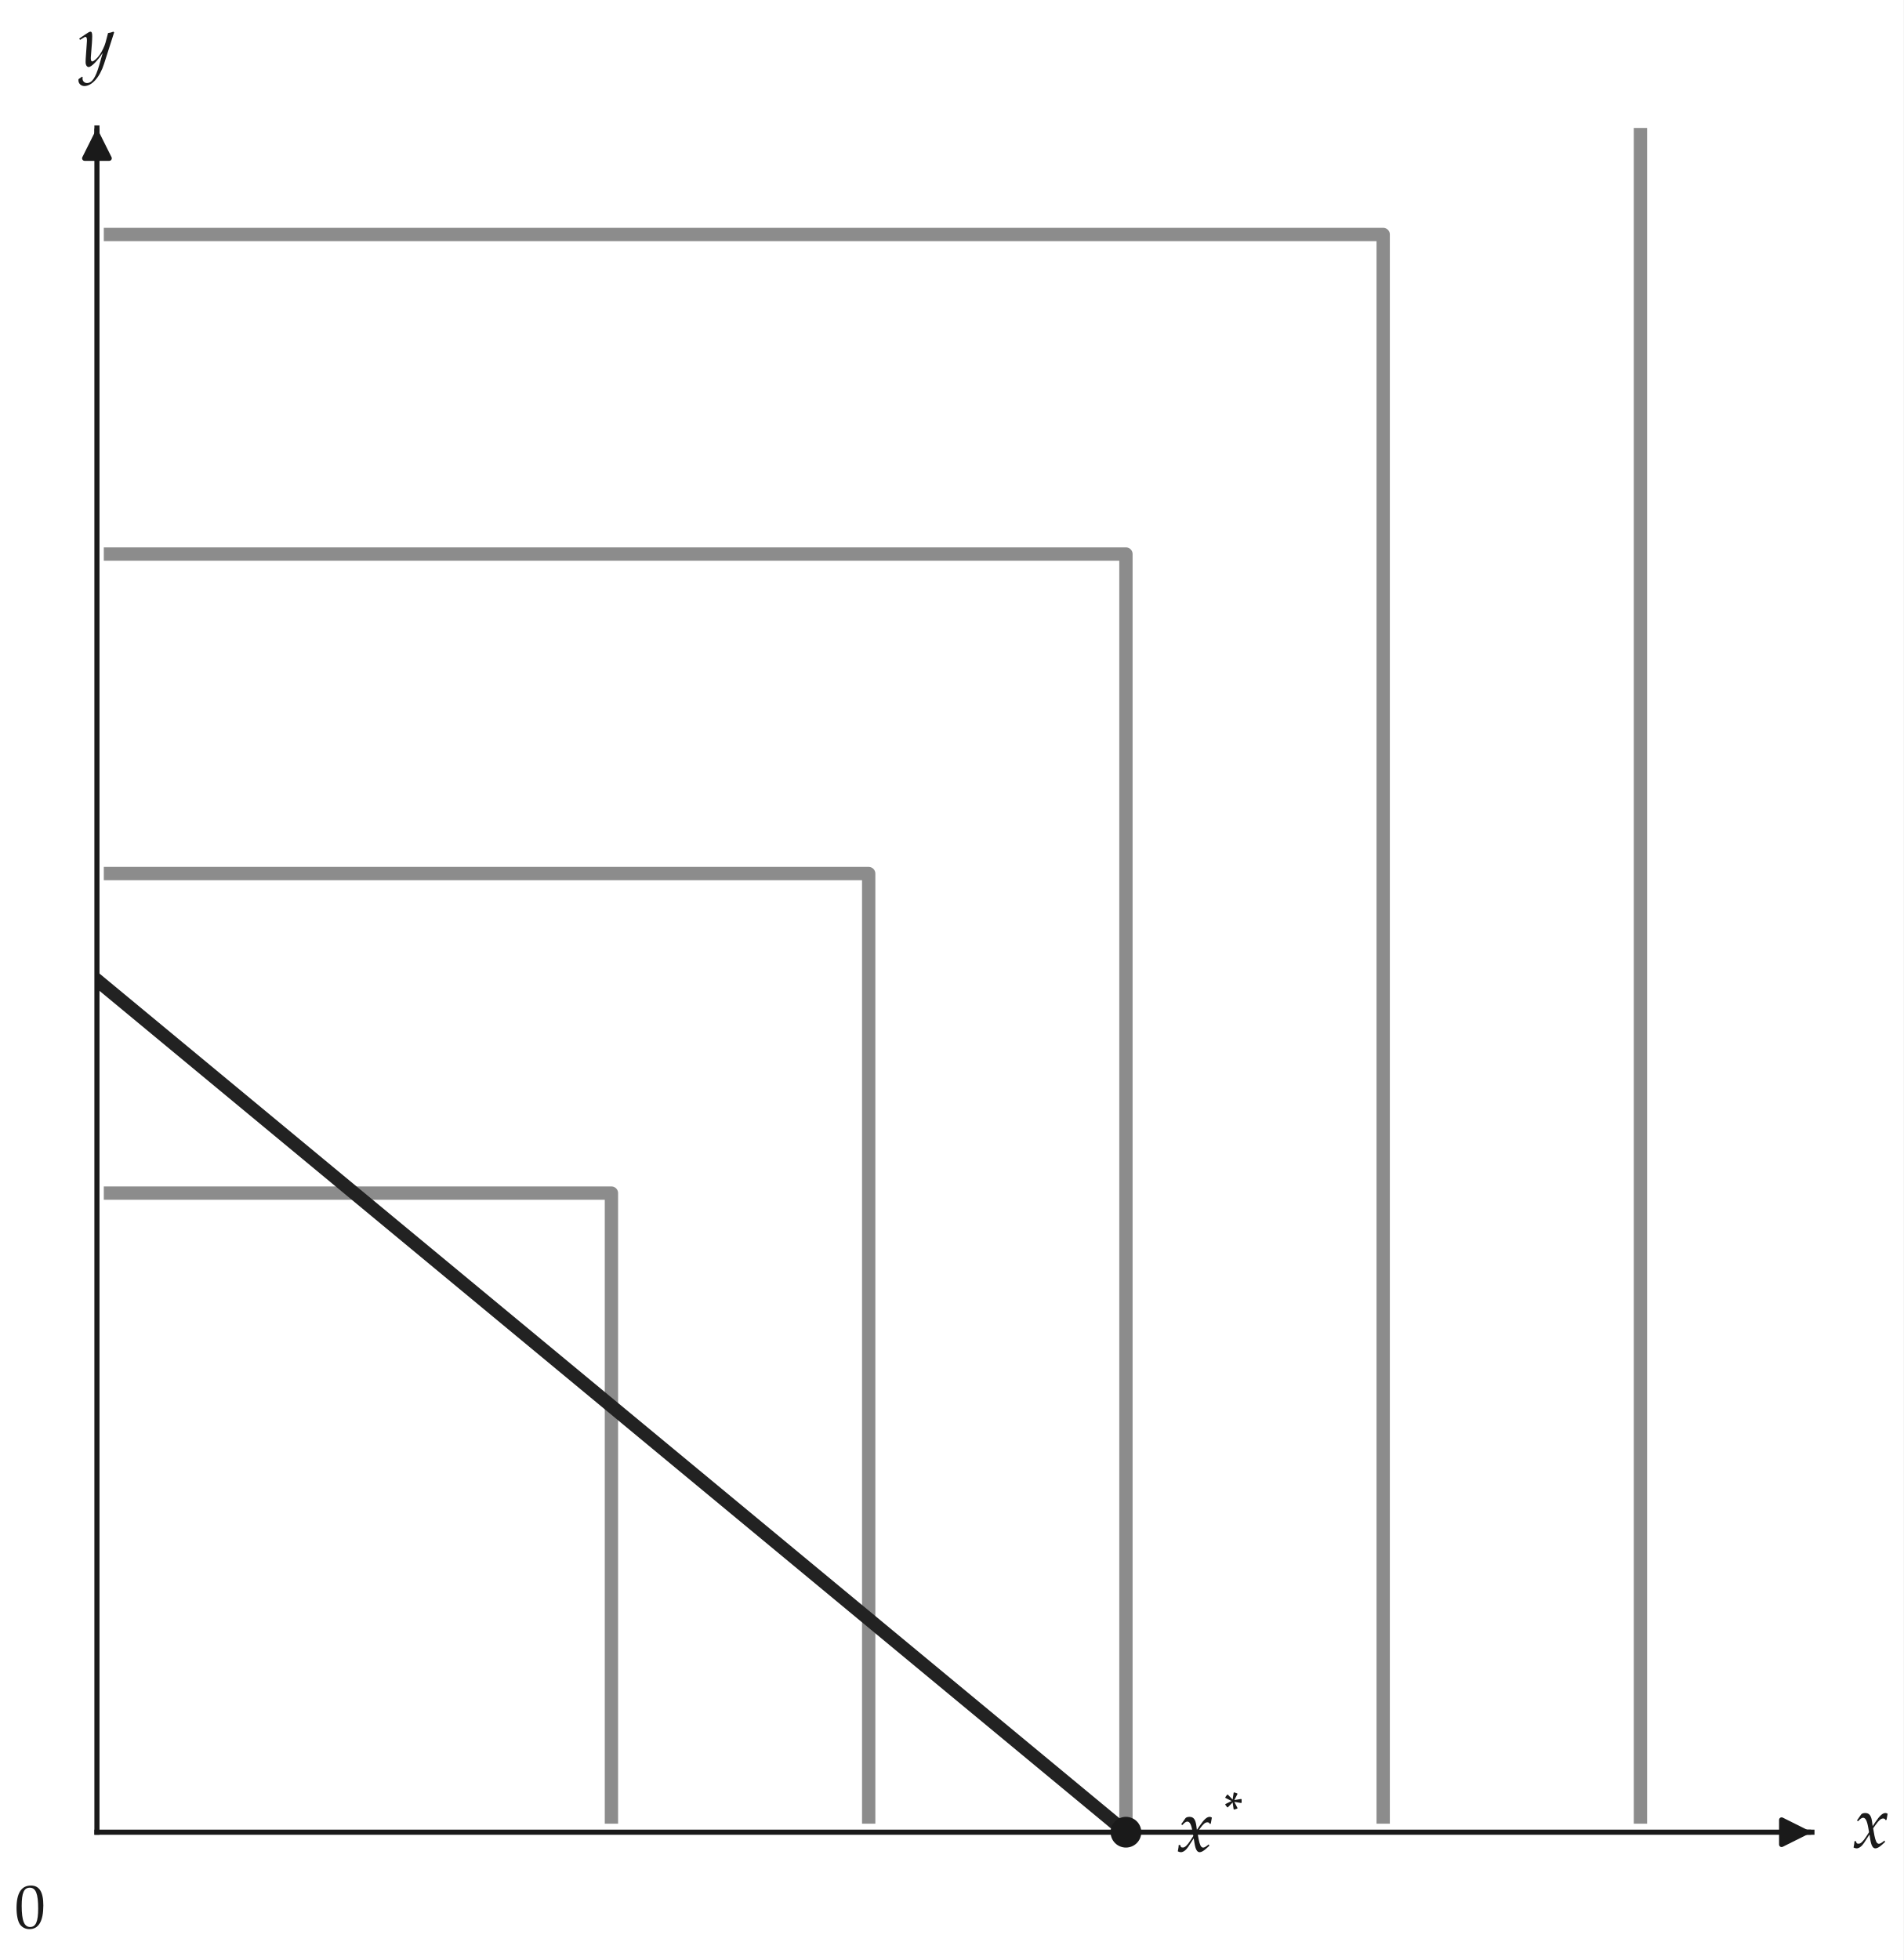
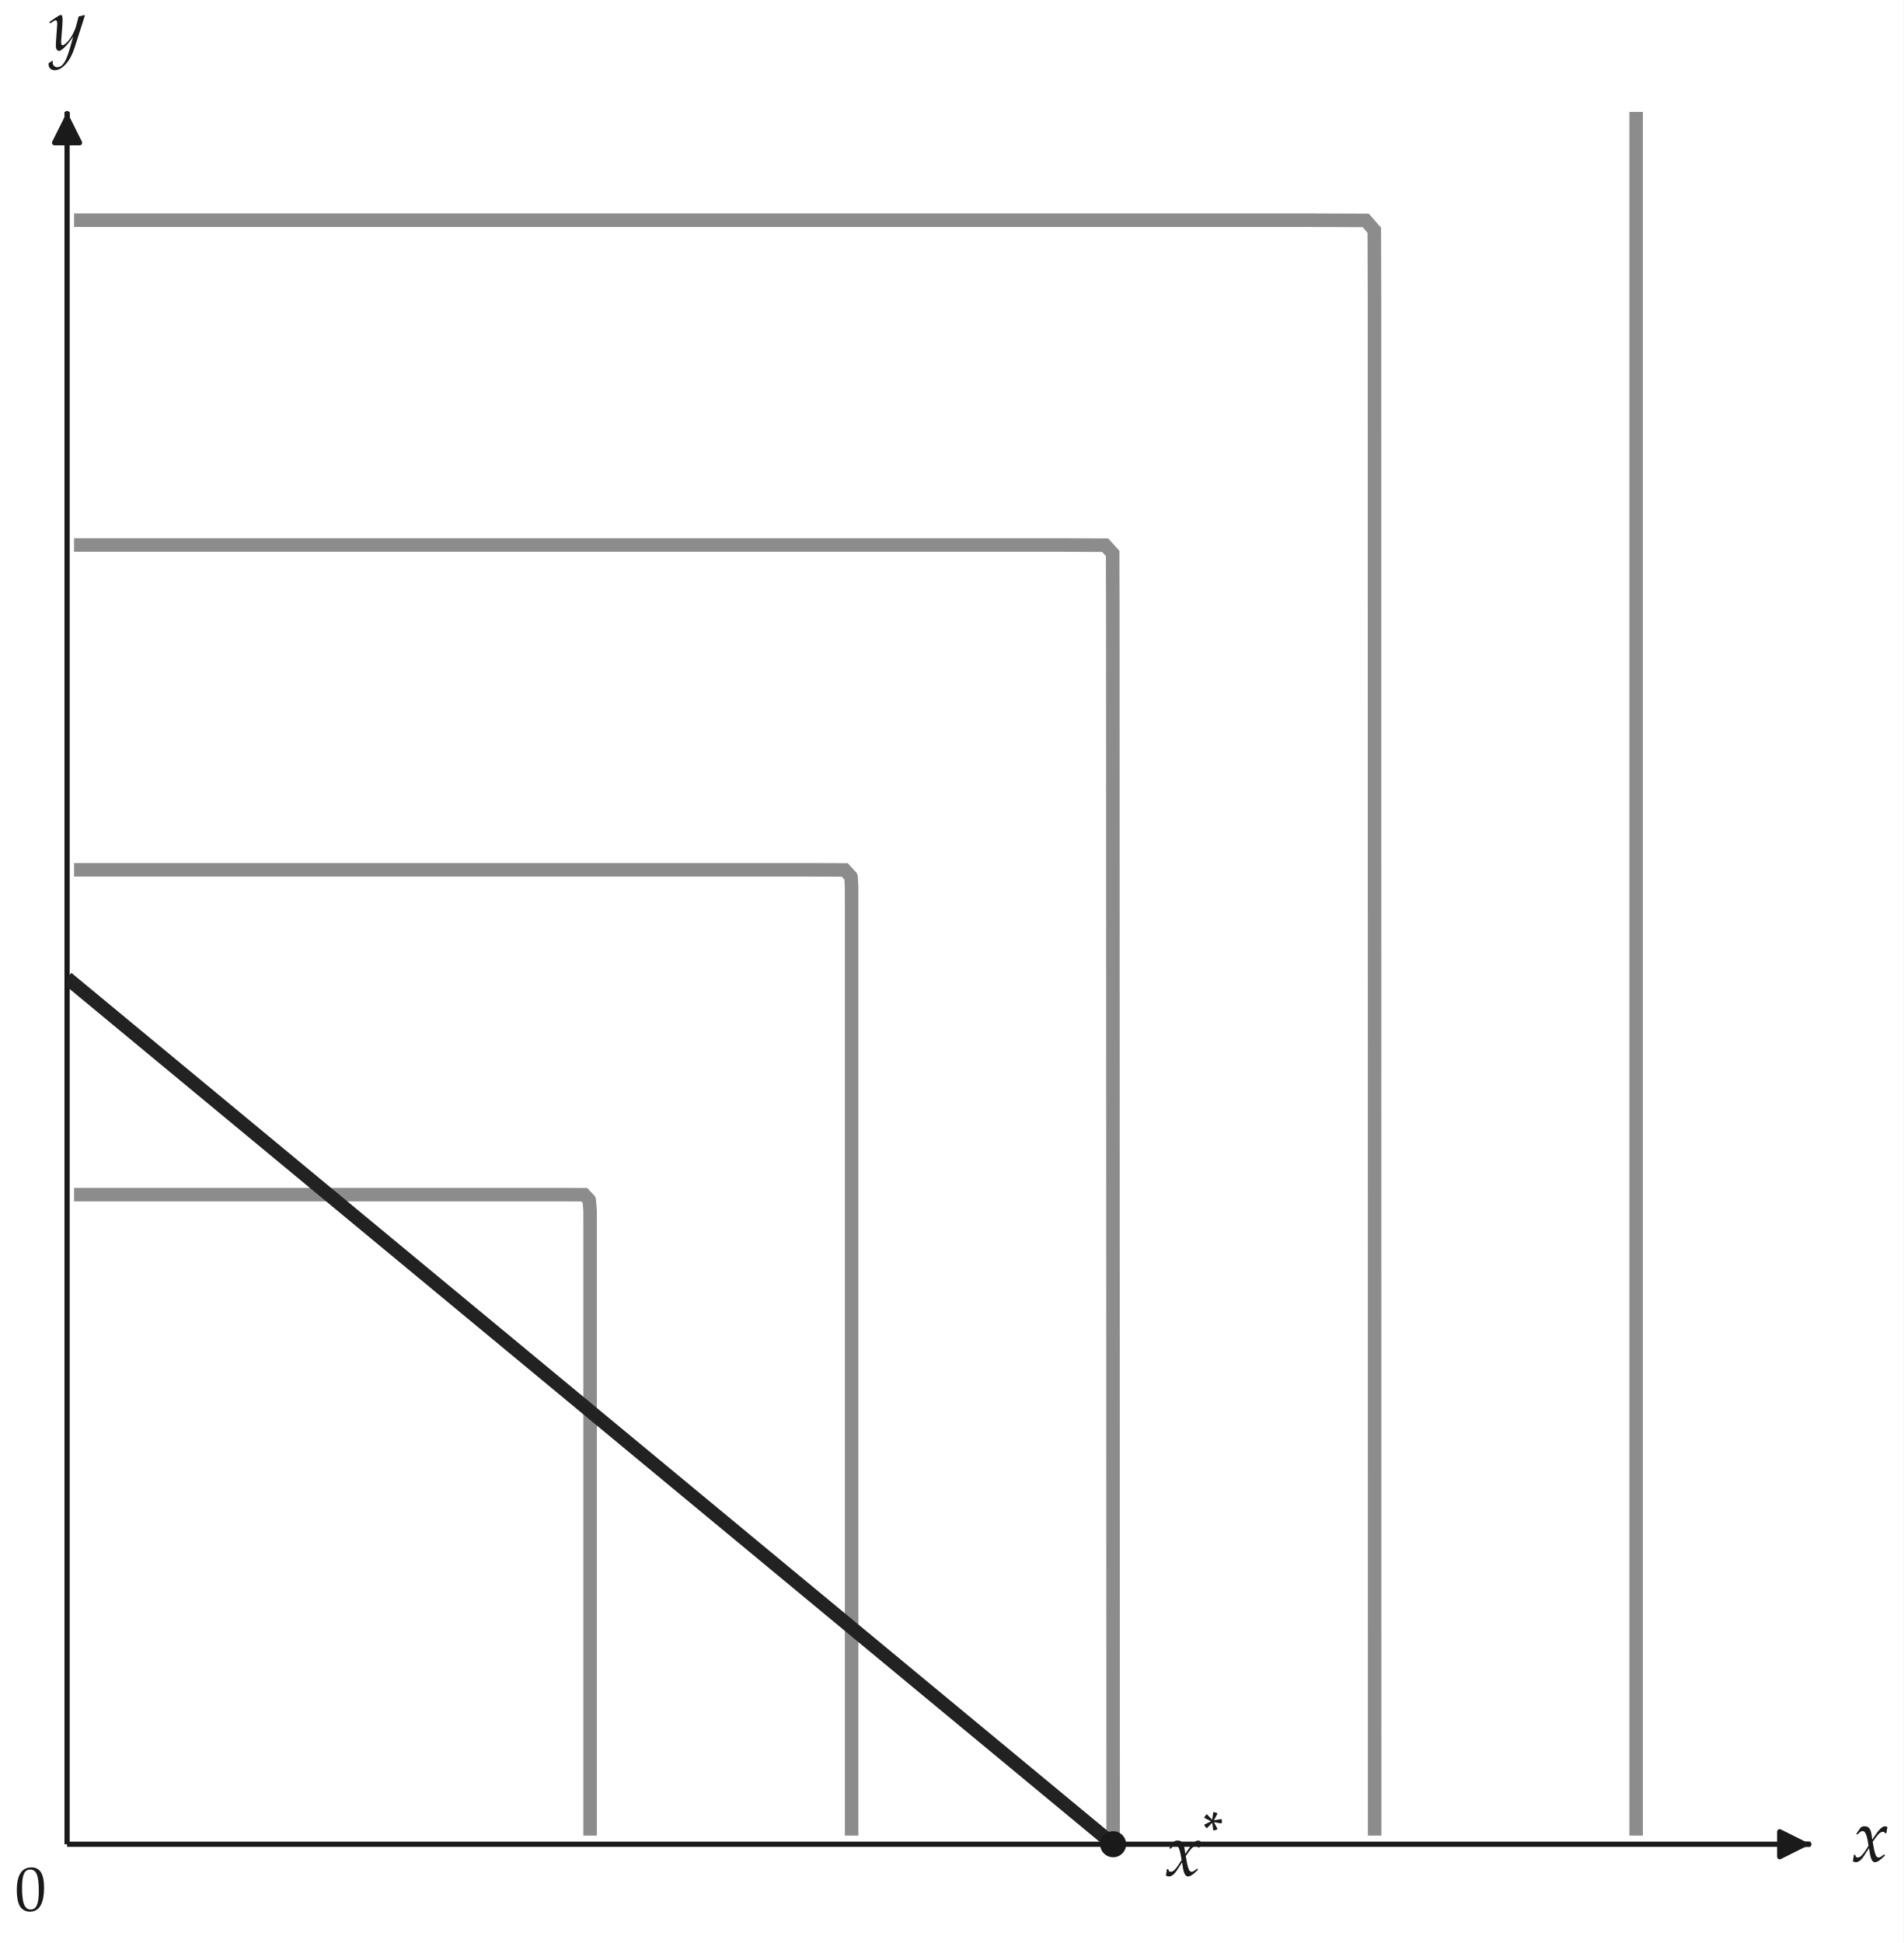
- <svg xmlns="http://www.w3.org/2000/svg" xmlns:xlink="http://www.w3.org/1999/xlink" width="371.604pt" height="382.561pt" viewBox="0 0 371.604 382.561" version="1.1">
+ <svg xmlns="http://www.w3.org/2000/svg" xmlns:xlink="http://www.w3.org/1999/xlink" width="365.56pt" height="373.096pt" viewBox="0 0 365.56 373.096" version="1.1">
  <defs>
    <style type="text/css">*{stroke-linejoin: round; stroke-linecap: butt}</style>
  </defs>
  <g id="figure_1">
    <g id="patch_1">
-       <path d="M 0 382.561  L 371.604 382.561  L 371.604 0  L 0 0  z " style="fill: #ffffff" />
+       <path d="M 0 373.096  L 365.56 373.096  L 365.56 0  L 0 0  z " style="fill: #ffffff" />
    </g>
    <g id="axes_1">
+       <g id="axes.x">
+         <path d="M 12.88 354.132  L 347.68 354.132  " style="fill: none; stroke: #1a1a1a; stroke-linejoin: miter" />
+       </g>
      <g id="patch_2">
-         <path d="M 18.924 357.618  L 353.724 357.618  L 353.724 24.978  L 18.924 24.978  z " style="fill: #ffffff" />
+         <path d="M 347.345 354.132  Q 347.513 354.132 346.562 354.132  " style="fill: none; stroke: #1a1a1a; stroke-linecap: round" />
+         <path d="M 341.762 351.732  L 346.562 354.132  L 341.762 356.532  z " style="fill: #1a1a1a; stroke: #1a1a1a; stroke-linecap: round" />
+       </g>
+       <g id="axes.y">
+         <path d="M 12.88 354.132  L 12.88 21.492  " style="fill: none; stroke: #1a1a1a; stroke-linejoin: miter" />
      </g>
      <g id="patch_3">
-         <path d="M 353.389 357.618  Q 353.557 357.618 352.606 357.618  " style="fill: none; stroke: #1a1a1a; stroke-linecap: round" />
-         <path d="M 347.806 355.218  L 352.606 357.618  L 347.806 360.018  z " style="fill: #1a1a1a; stroke: #1a1a1a; stroke-linecap: round" />
+         <path d="M 12.88 21.825  Q 12.88 21.658 12.88 22.61  " style="fill: none; stroke: #1a1a1a; stroke-linecap: round" />
+         <path d="M 10.48 27.41  L 12.88 22.61  L 15.28 27.41  z " style="fill: #1a1a1a; stroke: #1a1a1a; stroke-linecap: round" />
      </g>
-       <g id="patch_4">
-         <path d="M 18.924 25.311  Q 18.924 25.144 18.924 26.096  " style="fill: none; stroke: #1a1a1a; stroke-linecap: round" />
-         <path d="M 16.524 30.896  L 18.924 26.096  L 21.324 30.896  z " style="fill: #1a1a1a; stroke: #1a1a1a; stroke-linecap: round" />
+       <g id="axes.x.label">
+         <path d="M 362.456 350.821  C 362.288 350.723 362.162 350.681 362.036 350.681  C 361.476 350.681 360.916 351.185 360.048 352.473  L 359.53 353.243  L 359.446 352.571  C 359.278 351.185 358.9 350.681 358.074 350.681  C 357.71 350.681 357.402 350.793 357.276 350.975  L 356.464 352.137  L 356.702 352.277  C 357.122 351.801 357.402 351.605 357.668 351.605  C 358.13 351.605 358.438 352.179 358.676 353.551  L 358.83 354.419  L 358.27 355.287  C 357.668 356.225 357.192 356.673 356.8 356.673  C 356.59 356.673 356.436 356.617 356.408 356.547  L 356.254 356.155  L 355.974 356.197  C 355.974 356.477 355.946 356.659 355.862 357.107  C 355.834 357.275 355.82 357.317 355.806 357.415  C 356.016 357.527 356.24 357.583 356.408 357.583  C 356.87 357.583 357.416 357.177 357.85 356.519  L 358.914 354.881  L 359.068 355.847  C 359.264 357.037 359.572 357.583 360.076 357.583  C 360.384 357.583 360.832 357.345 361.28 356.939  L 361.966 356.323  L 361.84 356.057  C 361.336 356.477 360.986 356.687 360.762 356.687  C 360.552 356.687 360.37 356.547 360.23 356.267  C 360.104 356.001 359.95 355.483 359.88 355.077  L 359.628 353.663  L 360.118 352.977  C 360.776 352.067 361.154 351.745 361.588 351.745  C 361.812 351.745 361.98 351.857 362.05 352.067  L 362.246 352.011  z " style="fill: #1a1a1a" />
      </g>
-       <g id="matplotlib.axis_1">
-         <g id="xtick_1">
-           <g id="line2d_1" />
-         </g>
-         <g id="xtick_2">
-           <g id="line2d_2" />
-         </g>
-         <g id="xtick_3">
-           <g id="line2d_3" />
-         </g>
-         <g id="xtick_4">
-           <g id="line2d_4" />
-         </g>
-         <g id="xtick_5">
-           <g id="line2d_5" />
-         </g>
-         <g id="xtick_6">
-           <g id="line2d_6" />
+       <g id="axes.y.label">
+         <path d="M 16.296 3.006  L 16.142 2.88  C 15.736 3.034 15.414 3.118 15.106 3.146  L 14.616 4.994  C 14.448 5.652 13.958 6.674 13.496 7.36  C 13.006 8.074 12.32 8.69 12.012 8.69  C 11.704 8.69 11.732 8.018 11.746 7.836  L 11.956 5.12  C 11.984 4.686 12.012 4.154 12.012 3.762  C 12.012 3.132 11.914 2.88 11.676 2.88  C 11.494 2.88 11.298 2.978 10.626 3.44  L 9.478 4.224  L 9.632 4.476  L 10.332 4.056  C 10.402 4 10.584 3.888 10.682 3.888  C 11.046 3.888 10.99 4.602 10.976 4.826  L 10.738 8.228  L 10.724 8.788  C 10.71 9.376 10.976 9.782 11.326 9.782  C 11.844 9.782 13.02 8.592 14.07 7.01  L 13.384 9.404  C 12.67 11.882 11.97 12.904 10.99 12.904  C 10.5 12.904 10.122 12.526 10.122 12.036  C 10.122 11.966 10.136 11.854 10.15 11.728  L 10.01 11.672  L 9.338 12.148  C 9.324 12.246 9.324 12.33 9.324 12.4  C 9.324 13.002 9.842 13.492 10.472 13.492  C 11.956 13.492 13.496 11.756 14.322 9.166  z " style="fill: #1a1a1a" />
+       </g>
+       <g id="axes.origin.label">
+         <path d="M 3.228 362.956  C 3.228 364.36 3.48 365.572 3.9 366.16  C 4.32 366.748 4.992 367.084 5.736 367.084  C 7.548 367.084 8.46 365.524 8.46 362.452  C 8.46 359.824 7.68 358.576 6.036 358.576  C 4.176 358.576 3.228 360.052 3.228 362.956  z M 4.236 362.524  C 4.236 359.992 4.68 358.996 5.82 358.996  C 6.984 358.996 7.452 360.172 7.452 363.052  C 7.452 365.608 6.996 366.664 5.892 366.664  C 4.728 366.664 4.236 365.452 4.236 362.524  z " style="fill: #1a1a1a" />
+       </g>
+       <g id="utility.1">
+         <path d="M 14.219 229.392  L 20.439 229.392  L 26.658 229.392  L 32.877 229.392  L 39.096 229.392  L 45.316 229.392  L 51.535 229.392  L 57.754 229.392  L 63.974 229.392  L 70.193 229.392  L 76.412 229.392  L 82.632 229.392  L 88.851 229.392  L 95.07 229.392  L 101.29 229.392  L 107.509 229.392  L 112.189 229.408  L 112.251 229.474  L 112.313 229.539  L 112.375 229.604  L 112.437 229.67  L 112.499 229.735  L 112.561 229.8  L 112.623 229.866  L 112.686 229.931  L 112.748 229.996  L 112.81 230.062  L 112.872 230.127  L 112.934 230.192  L 112.996 230.258  L 113.058 230.323  L 113.12 230.388  L 113.157 230.487  L 113.167 230.618  L 113.178 230.749  L 113.189 230.881  L 113.199 231.012  L 113.21 231.143  L 113.221 231.275  L 113.232 231.406  L 113.242 231.537  L 113.253 231.669  L 113.264 231.8  L 113.274 231.932  L 113.285 232.063  L 113.296 232.194  L 113.307 232.326  L 113.317 232.457  L 113.32 238.203  L 113.32 245.821  L 113.32 253.438  L 113.32 261.056  L 113.32 268.674  L 113.32 276.292  L 113.32 283.909  L 113.32 291.527  L 113.32 299.145  L 113.32 306.762  L 113.32 314.38  L 113.32 321.998  L 113.32 329.616  L 113.32 337.233  L 113.32 344.851  L 113.32 352.469  " clip-path="url(#pccce11093e)" style="fill: none; stroke: #8c8c8c; stroke-width: 2.6; stroke-linejoin: miter" />
+       </g>
+       <g id="utility.2">
+         <path d="M 14.219 167.022  L 23.614 167.022  L 33.009 167.022  L 42.405 167.022  L 51.8 167.022  L 61.195 167.022  L 70.59 167.022  L 79.985 167.022  L 89.38 167.022  L 98.775 167.022  L 108.17 167.022  L 117.566 167.022  L 126.961 167.022  L 136.356 167.022  L 145.751 167.022  L 155.146 167.022  L 162.212 167.043  L 162.291 167.128  L 162.369 167.214  L 162.448 167.299  L 162.527 167.384  L 162.605 167.469  L 162.684 167.554  L 162.763 167.639  L 162.841 167.724  L 162.92 167.81  L 162.999 167.895  L 163.077 167.98  L 163.156 168.065  L 163.235 168.15  L 163.313 168.235  L 163.392 168.32  L 163.435 168.429  L 163.442 168.56  L 163.449 168.691  L 163.456 168.823  L 163.462 168.954  L 163.469 169.085  L 163.476 169.217  L 163.483 169.348  L 163.49 169.479  L 163.497 169.611  L 163.504 169.742  L 163.511 169.873  L 163.518 170.005  L 163.524 170.136  L 163.531 170.267  L 163.538 170.399  L 163.54 179.1  L 163.54 190.658  L 163.54 202.216  L 163.54 213.774  L 163.54 225.332  L 163.54 236.89  L 163.54 248.448  L 163.54 260.005  L 163.54 271.563  L 163.54 283.121  L 163.54 294.679  L 163.54 306.237  L 163.54 317.795  L 163.54 329.353  L 163.54 340.911  L 163.54 352.469  " clip-path="url(#pccce11093e)" style="fill: none; stroke: #8c8c8c; stroke-width: 2.6; stroke-linejoin: miter" />
+       </g>
+       <g id="utility.3">
+         <path d="M 14.219 104.652  L 26.857 104.652  L 39.495 104.652  L 52.133 104.652  L 64.77 104.652  L 77.408 104.652  L 90.046 104.652  L 102.684 104.652  L 115.322 104.652  L 127.959 104.652  L 140.597 104.652  L 153.235 104.652  L 165.873 104.652  L 178.511 104.652  L 191.149 104.652  L 203.786 104.652  L 212.243 104.687  L 212.338 104.793  L 212.433 104.898  L 212.528 105.004  L 212.623 105.109  L 212.717 105.215  L 212.812 105.32  L 212.907 105.426  L 213.002 105.531  L 213.097 105.637  L 213.192 105.742  L 213.287 105.848  L 213.381 105.953  L 213.476 106.059  L 213.571 106.164  L 213.666 106.27  L 213.7 116.78  L 213.704 132.492  L 213.708 148.205  L 213.712 163.918  L 213.716 179.63  L 213.72 195.343  L 213.724 211.055  L 213.728 226.768  L 213.732 242.481  L 213.736 258.193  L 213.74 273.906  L 213.744 289.618  L 213.748 305.331  L 213.752 321.044  L 213.756 336.756  L 213.76 352.469  " clip-path="url(#pccce11093e)" style="fill: none; stroke: #8c8c8c; stroke-width: 2.6; stroke-linejoin: miter" />
+       </g>
+       <g id="utility.4">
+         <path d="M 14.219 42.282  L 30.05 42.282  L 45.88 42.282  L 61.711 42.282  L 77.541 42.282  L 93.372 42.282  L 109.202 42.282  L 125.033 42.282  L 140.863 42.282  L 156.694 42.282  L 172.524 42.282  L 188.355 42.282  L 204.185 42.282  L 220.016 42.282  L 235.846 42.282  L 251.677 42.282  L 262.267 42.324  L 262.377 42.449  L 262.487 42.575  L 262.597 42.7  L 262.706 42.825  L 262.816 42.951  L 262.926 43.076  L 263.036 43.202  L 263.146 43.327  L 263.255 43.452  L 263.365 43.578  L 263.475 43.703  L 263.585 43.829  L 263.695 43.954  L 263.804 44.079  L 263.914 44.205  L 263.952 57.362  L 263.954 77.036  L 263.956 96.71  L 263.958 116.384  L 263.959 136.058  L 263.961 155.731  L 263.963 175.405  L 263.965 195.079  L 263.967 214.753  L 263.969 234.426  L 263.971 254.1  L 263.973 273.774  L 263.974 293.448  L 263.976 313.121  L 263.978 332.795  L 263.98 352.469  " clip-path="url(#pccce11093e)" style="fill: none; stroke: #8c8c8c; stroke-width: 2.6; stroke-linejoin: miter" />
+       </g>
+       <g id="utility.5">
+         <path d="M 314.2 352.469  L 314.2 330.404  L 314.2 308.339  L 314.2 286.273  L 314.2 264.208  L 314.2 242.143  L 314.2 220.078  L 314.2 198.013  L 314.2 175.948  L 314.2 153.883  L 314.2 131.818  L 314.2 109.752  L 314.2 87.687  L 314.2 65.622  L 314.2 43.557  L 314.2 21.492  " clip-path="url(#pccce11093e)" style="fill: none; stroke: #8c8c8c; stroke-width: 2.6; stroke-linejoin: miter" />
+       </g>
+       <g id="budget">
+         <path d="M 213.76 354.132  L 12.88 187.812  " clip-path="url(#pccce11093e)" style="fill: none; stroke: #222222; stroke-width: 2.6; stroke-linejoin: miter" />
+       </g>
+       <g id="equilibrium.drop">
+         <path d="M 12.88 354.132  L 213.76 354.132  L 213.76 354.132  " clip-path="url(#pccce11093e)" style="fill: none; stroke-dasharray: 2.96,1.28; stroke-dashoffset: 0; stroke: #1a1a1a; stroke-width: 0.8; stroke-linejoin: miter" />
+       </g>
+       <g id="equilibrium">
+         <defs>
+           <path id="m1efa6cb5f1" d="M 0 2.5  C 0.663 2.5 1.299 2.237 1.768 1.768  C 2.237 1.299 2.5 0.663 2.5 0  C 2.5 -0.663 2.237 -1.299 1.768 -1.768  C 1.299 -2.237 0.663 -2.5 0 -2.5  C -0.663 -2.5 -1.299 -2.237 -1.768 -1.768  C -2.237 -1.299 -2.5 -0.663 -2.5 0  C -2.5 0.663 -2.237 1.299 -1.768 1.768  C -1.299 2.237 -0.663 2.5 0 2.5  z " />
+         </defs>
+         <g>
+           <use xlink:href="#m1efa6cb5f1" x="213.76" y="354.132" style="fill: #1a1a1a" />
        </g>
      </g>
-       <g id="matplotlib.axis_2">
-         <g id="ytick_1">
-           <g id="line2d_7" />
-         </g>
-         <g id="ytick_2">
-           <g id="line2d_8" />
-         </g>
-         <g id="ytick_3">
-           <g id="line2d_9" />
-         </g>
-         <g id="ytick_4">
-           <g id="line2d_10" />
-         </g>
-         <g id="ytick_5">
-           <g id="line2d_11" />
-         </g>
-         <g id="ytick_6">
-           <g id="line2d_12" />
-         </g>
-         <g id="ytick_7">
-           <g id="line2d_13" />
-         </g>
-         <g id="ytick_8">
-           <g id="line2d_14" />
-         </g>
-         <g id="ytick_9">
-           <g id="line2d_15" />
-         </g>
-       </g>
-       <g id="QuadContourSet_1">
-         <path d="M 20.263 232.878  L 119.364 232.878  L 119.364 355.955  L 119.364 355.955  " clip-path="url(#paa4eefa84b)" style="fill: none; stroke: #8c8c8c; stroke-width: 2.6" />
-         <path d="M 20.263 170.508  L 169.584 170.508  L 169.584 355.955  L 169.584 355.955  " clip-path="url(#paa4eefa84b)" style="fill: none; stroke: #8c8c8c; stroke-width: 2.6" />
-         <path d="M 20.263 108.138  L 219.804 108.138  L 219.804 355.955  L 219.804 355.955  " clip-path="url(#paa4eefa84b)" style="fill: none; stroke: #8c8c8c; stroke-width: 2.6" />
-         <path d="M 20.263 45.768  L 270.024 45.768  L 270.024 355.955  L 270.024 355.955  " clip-path="url(#paa4eefa84b)" style="fill: none; stroke: #8c8c8c; stroke-width: 2.6" />
-         <path d="M 320.244 24.978  L 320.244 355.955  L 320.244 355.955  " clip-path="url(#paa4eefa84b)" style="fill: none; stroke: #8c8c8c; stroke-width: 2.6" />
-       </g>
-       <g id="line2d_16">
-         <path d="M 219.804 357.618  L 18.924 191.298  " clip-path="url(#paa4eefa84b)" style="fill: none; stroke: #222222; stroke-width: 2.6; stroke-linecap: square" />
-       </g>
-       <g id="line2d_17">
-         <path d="M 219.804 357.618  L 219.804 357.618  " clip-path="url(#paa4eefa84b)" style="fill: none; stroke-dasharray: 2.96,1.28; stroke-dashoffset: 0; stroke: #1a1a1a; stroke-width: 0.8" />
-       </g>
-       <g id="line2d_18">
-         <path d="M 18.924 357.618  L 219.804 357.618  " clip-path="url(#paa4eefa84b)" style="fill: none; stroke-dasharray: 2.96,1.28; stroke-dashoffset: 0; stroke: #1a1a1a; stroke-width: 0.8" />
-       </g>
-       <g id="patch_5">
-         <path d="M 18.924 357.618  L 18.924 24.978  " style="fill: none; stroke: #1a1a1a; stroke-linejoin: miter; stroke-linecap: square" />
-       </g>
-       <g id="patch_6">
-         <path d="M 18.924 357.618  L 353.724 357.618  " style="fill: none; stroke: #1a1a1a; stroke-linejoin: miter; stroke-linecap: square" />
-       </g>
-       <g id="text_1">
-         <g style="fill: #1a1a1a" transform="translate(361.724 360.733) scale(0.14 -0.14)">
-           <defs>
-             <path id="TeXGyrePagella-Italic-59" d="M 58 6  C 154 -45 256 -70 333 -70  C 544 -70 794 115 992 416  L 1478 1165  L 1549 723  C 1638 179 1779 -70 2010 -70  C 2150 -70 2355 38 2560 224  L 2874 506  L 2816 627  C 2586 435 2426 339 2323 339  C 2227 339 2144 403 2080 531  C 2022 653 1952 890 1920 1075  L 1805 1722  L 2029 2035  C 2330 2451 2502 2598 2701 2598  C 2803 2598 2880 2547 2912 2451  L 3002 2477  L 3098 3021  C 3021 3066 2963 3085 2906 3085  C 2650 3085 2394 2854 1997 2266  L 1760 1914  L 1722 2221  C 1645 2854 1472 3085 1094 3085  C 928 3085 787 3034 730 2950  L 358 2419  L 467 2355  C 659 2573 787 2662 909 2662  C 1120 2662 1261 2400 1370 1773  L 1440 1376  L 1184 979  C 909 550 691 346 512 346  C 416 346 346 371 333 403  L 262 582  L 134 563  C 134 435 122 352 83 147  C 70 70 64 51 58 6  z " transform="scale(0.015625)" />
-           </defs>
-           <use xlink:href="#TeXGyrePagella-Italic-59" transform="translate(0 0.796875)" />
-         </g>
-       </g>
-       <g id="text_2">
-         <g style="fill: #1a1a1a" transform="translate(15.424 13.044) scale(0.14 -0.14)">
-           <defs>
-             <path id="TeXGyrePagella-Italic-5a" d="M -51 -1267  C -51 -1542 186 -1766 474 -1766  C 1152 -1766 1856 -973 2234 211  L 3136 3027  L 3066 3085  C 2880 3014 2733 2976 2592 2963  L 2368 2118  C 2291 1818 2067 1350 1856 1037  C 1632 710 1318 429 1178 429  C 1037 429 1050 736 1056 819  L 1152 2061  C 1165 2259 1178 2502 1178 2682  C 1178 2970 1133 3085 1024 3085  C 941 3085 851 3040 544 2829  L 19 2470  L 90 2355  L 410 2547  C 442 2573 525 2624 570 2624  C 736 2624 710 2298 704 2195  L 595 640  L 589 384  C 582 115 704 -70 864 -70  C 1101 -70 1638 474 2118 1197  L 1805 102  C 1478 -1030 1158 -1498 710 -1498  C 486 -1498 314 -1325 314 -1101  C 314 -1069 320 -1018 326 -960  L 262 -934  L -45 -1152  C -51 -1197 -51 -1235 -51 -1267  z " transform="scale(0.015625)" />
-           </defs>
-           <use xlink:href="#TeXGyrePagella-Italic-5a" transform="translate(0 0.796875)" />
-         </g>
-       </g>
-       <g id="text_3">
-         <g style="fill: #1a1a1a" transform="translate(2.88 376.3092) scale(0.12 -0.12)">
-           <defs>
-             <path id="TeXGyrePagella-Regular-11" d="M 186 2074  C 186 1325 320 678 544 365  C 768 51 1126 -128 1523 -128  C 2490 -128 2976 704 2976 2342  C 2976 3744 2560 4410 1683 4410  C 691 4410 186 3622 186 2074  z M 723 2304  C 723 3654 960 4186 1568 4186  C 2189 4186 2438 3558 2438 2022  C 2438 659 2195 96 1606 96  C 986 96 723 742 723 2304  z " transform="scale(0.015625)" />
-           </defs>
-           <use xlink:href="#TeXGyrePagella-Regular-11" transform="translate(0 0.09375)" />
-         </g>
-       </g>
-       <g id="line2d_19">
-         <defs>
-           <path id="m2cb6d5e7ae" d="M 0 2.5  C 0.663 2.5 1.299 2.237 1.768 1.768  C 2.237 1.299 2.5 0.663 2.5 0  C 2.5 -0.663 2.237 -1.299 1.768 -1.768  C 1.299 -2.237 0.663 -2.5 0 -2.5  C -0.663 -2.5 -1.299 -2.237 -1.768 -1.768  C -2.237 -1.299 -2.5 -0.663 -2.5 0  C -2.5 0.663 -2.237 1.299 -1.768 1.768  C -1.299 2.237 -0.663 2.5 0 2.5  z " style="stroke: #1a1a1a" />
-         </defs>
-         <g>
-           <use xlink:href="#m2cb6d5e7ae" x="219.804" y="357.618" style="fill: #1a1a1a; stroke: #1a1a1a" />
-         </g>
-       </g>
-       <g id="text_4">
-         <g style="fill: #1a1a1a" transform="translate(229.804 361.461) scale(0.14 -0.14)">
-           <defs>
-             <path id="TeXGyrePagella-Regular-b" d="M 205 2874  L 448 2541  L 531 2534  L 1146 3162  L 1274 2291  L 1344 2246  L 1734 2374  L 1766 2451  L 1357 3232  L 2227 3085  L 2291 3136  L 2291 3546  L 2227 3603  L 1357 3456  L 1766 4237  L 1734 4314  L 1344 4442  L 1274 4397  L 1146 3526  L 531 4154  L 448 4147  L 205 3814  L 224 3738  L 1011 3341  L 224 2950  L 205 2874  z " transform="scale(0.015625)" />
-           </defs>
-           <use xlink:href="#TeXGyrePagella-Italic-59" transform="translate(0 0.673438)" />
-           <use xlink:href="#TeXGyrePagella-Regular-b" transform="translate(64.82853 34.41562) scale(0.7)" />
-         </g>
+       <g id="equilibrium.label">
+         <path d="M 230.536 353.561  C 230.368 353.463 230.242 353.421 230.116 353.421  C 229.556 353.421 228.996 353.925 228.128 355.213  L 227.61 355.983  L 227.526 355.311  C 227.358 353.925 226.98 353.421 226.154 353.421  C 225.79 353.421 225.482 353.533 225.356 353.715  L 224.544 354.877  L 224.782 355.017  C 225.202 354.541 225.482 354.345 225.748 354.345  C 226.21 354.345 226.518 354.919 226.756 356.291  L 226.91 357.159  L 226.35 358.027  C 225.748 358.965 225.272 359.413 224.88 359.413  C 224.67 359.413 224.516 359.357 224.488 359.287  L 224.334 358.895  L 224.054 358.937  C 224.054 359.217 224.026 359.399 223.942 359.847  C 223.914 360.015 223.9 360.057 223.886 360.155  C 224.096 360.267 224.32 360.323 224.488 360.323  C 224.95 360.323 225.496 359.917 225.93 359.259  L 226.994 357.621  L 227.148 358.587  C 227.344 359.777 227.652 360.323 228.156 360.323  C 228.464 360.323 228.912 360.085 229.36 359.679  L 230.046 359.063  L 229.92 358.797  C 229.416 359.217 229.066 359.427 228.842 359.427  C 228.632 359.427 228.45 359.287 228.31 359.007  C 228.184 358.741 228.03 358.223 227.96 357.817  L 227.708 356.403  L 228.198 355.717  C 228.856 354.807 229.234 354.485 229.668 354.485  C 229.892 354.485 230.06 354.597 230.13 354.807  L 230.326 354.751  z M 234.637 350.054  L 234.637 349.391  L 234.533 349.298  L 233.124 349.536  L 233.787 348.272  L 233.736 348.148  L 233.104 347.941  L 232.99 348.013  L 232.782 349.422  L 231.788 348.407  L 231.653 348.417  L 231.26 348.956  L 231.291 349.08  L 232.565 349.723  L 231.291 350.355  L 231.26 350.479  L 231.653 351.018  L 231.788 351.028  L 232.782 350.013  L 232.99 351.422  L 233.104 351.494  L 233.736 351.287  L 233.787 351.163  L 233.124 349.899  L 234.533 350.137  z " style="fill: #1a1a1a" />
      </g>
    </g>
  </g>
  <defs>
-     <clipPath id="paa4eefa84b">
-       <rect x="18.924" y="24.978" width="334.8" height="332.64" />
+     <clipPath id="pccce11093e">
+       <rect x="12.88" y="21.492" width="334.8" height="332.64" />
    </clipPath>
  </defs>
</svg>
